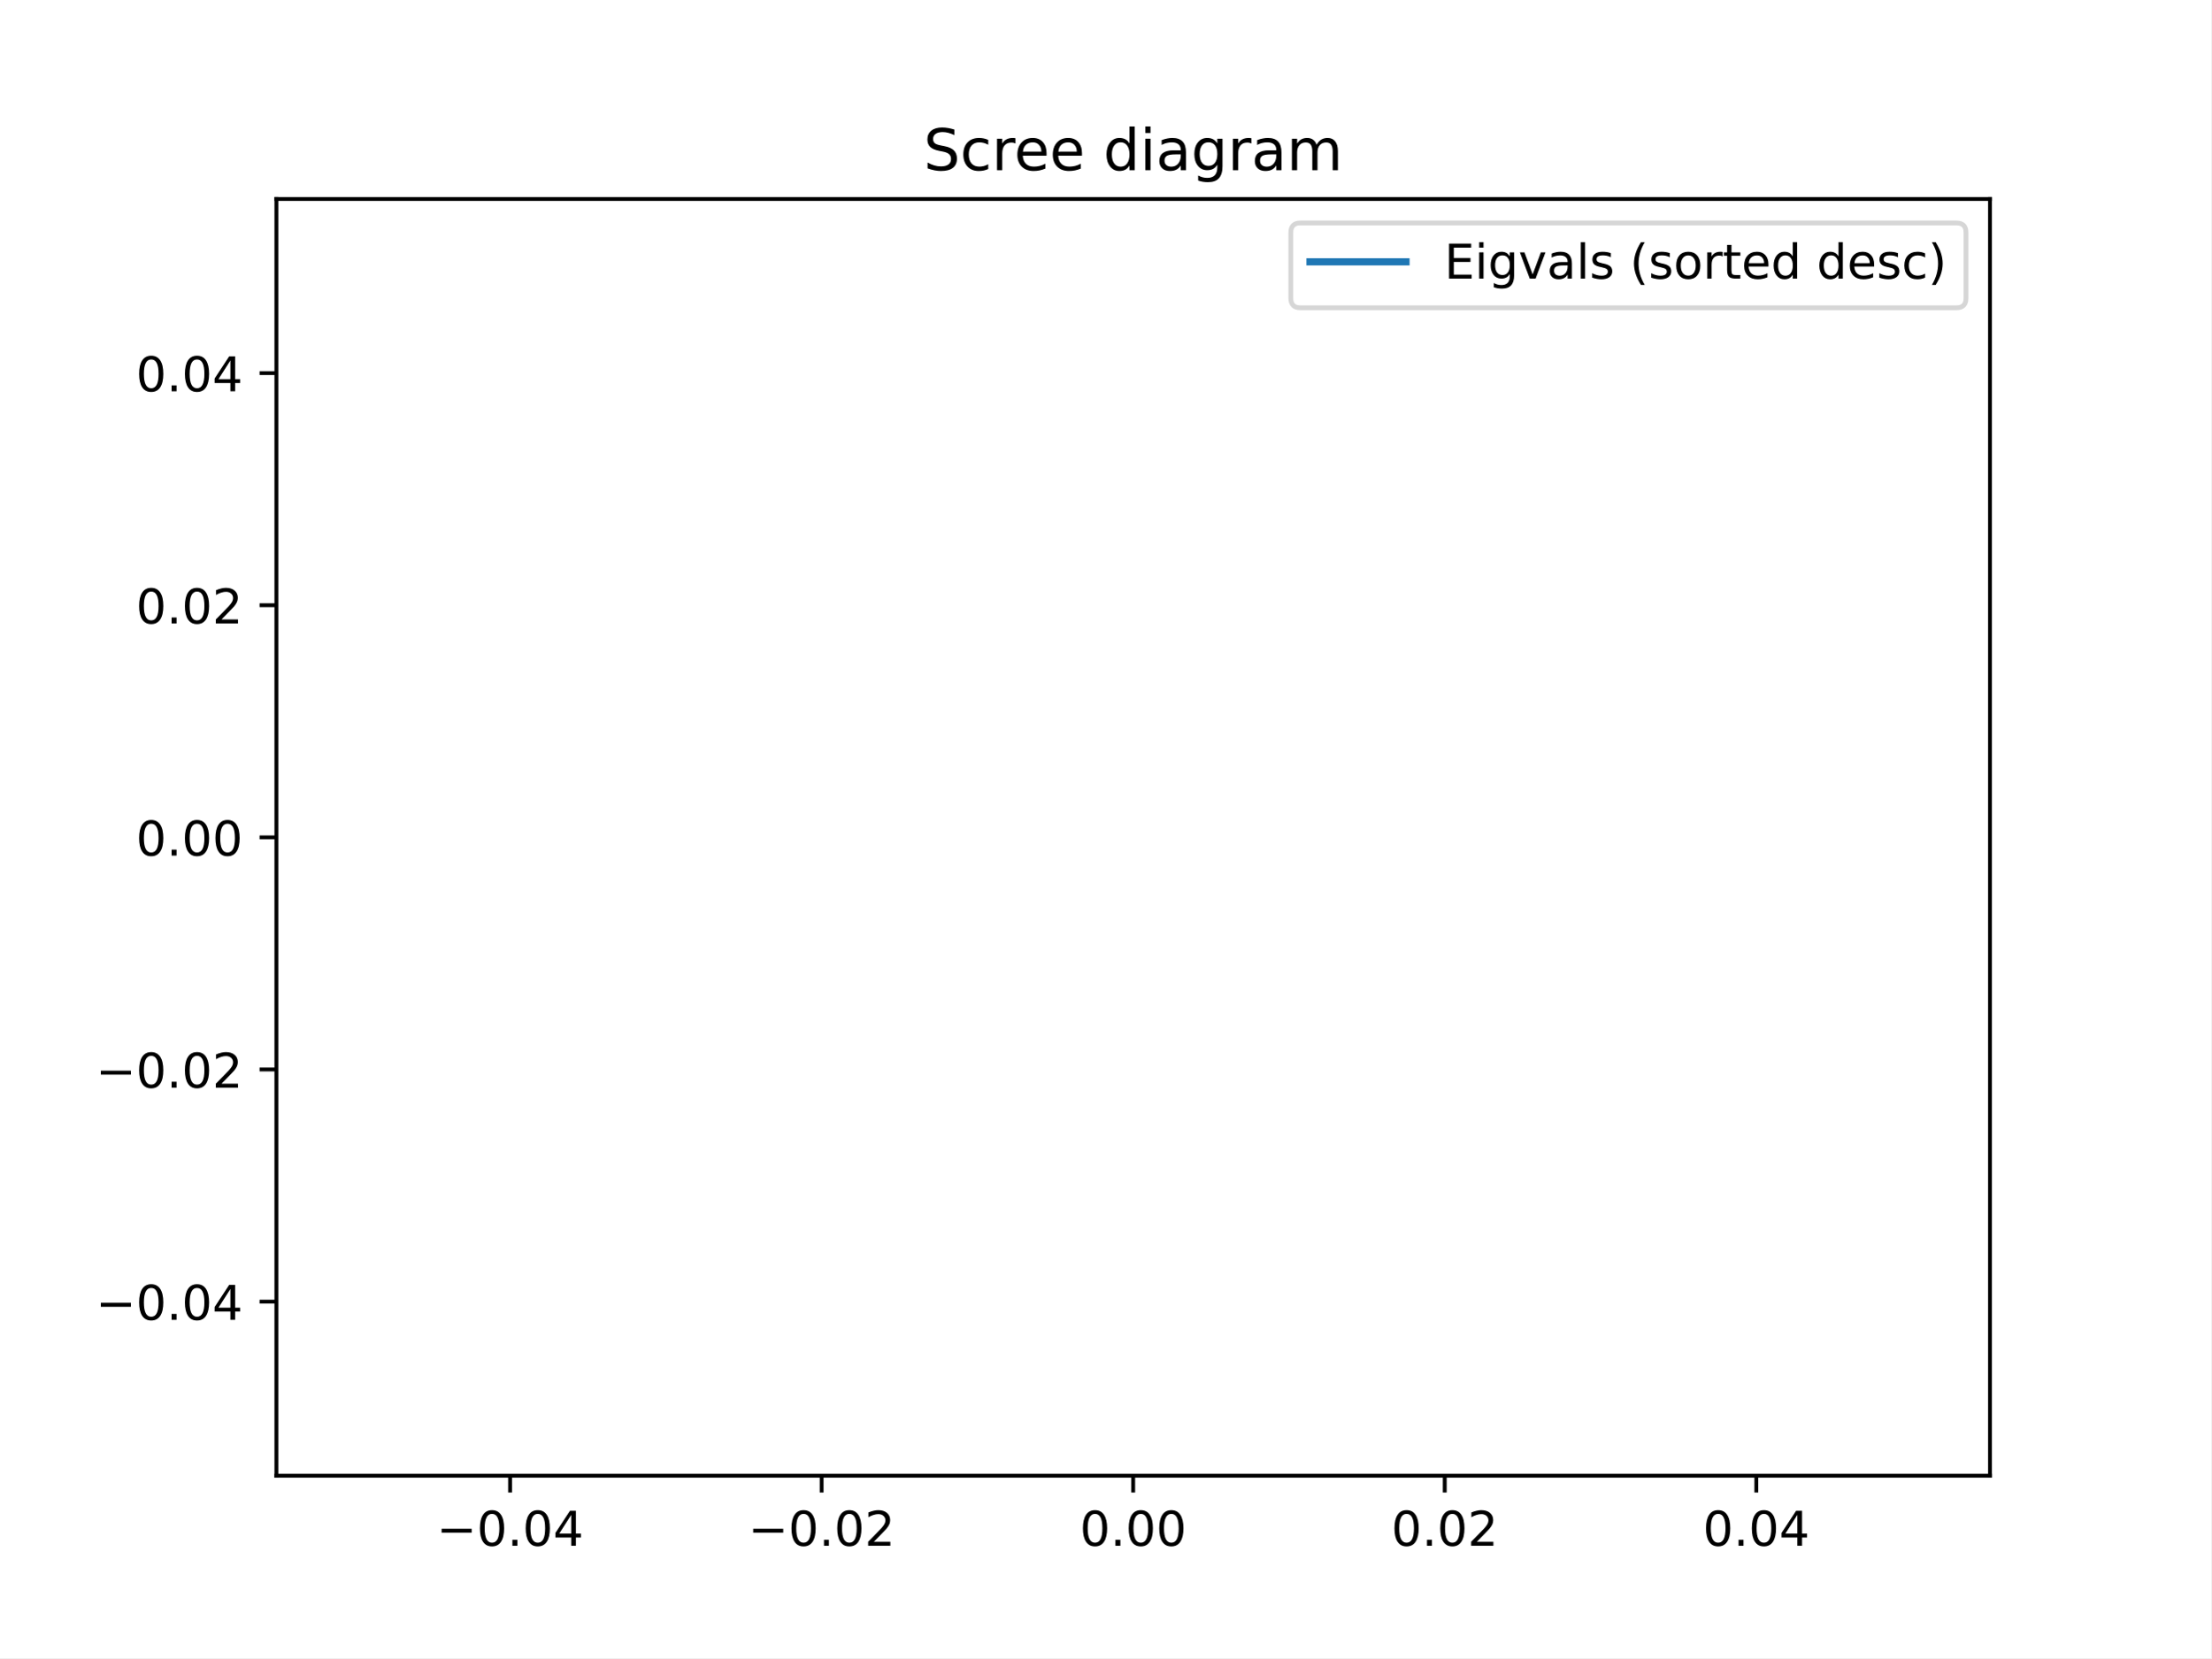
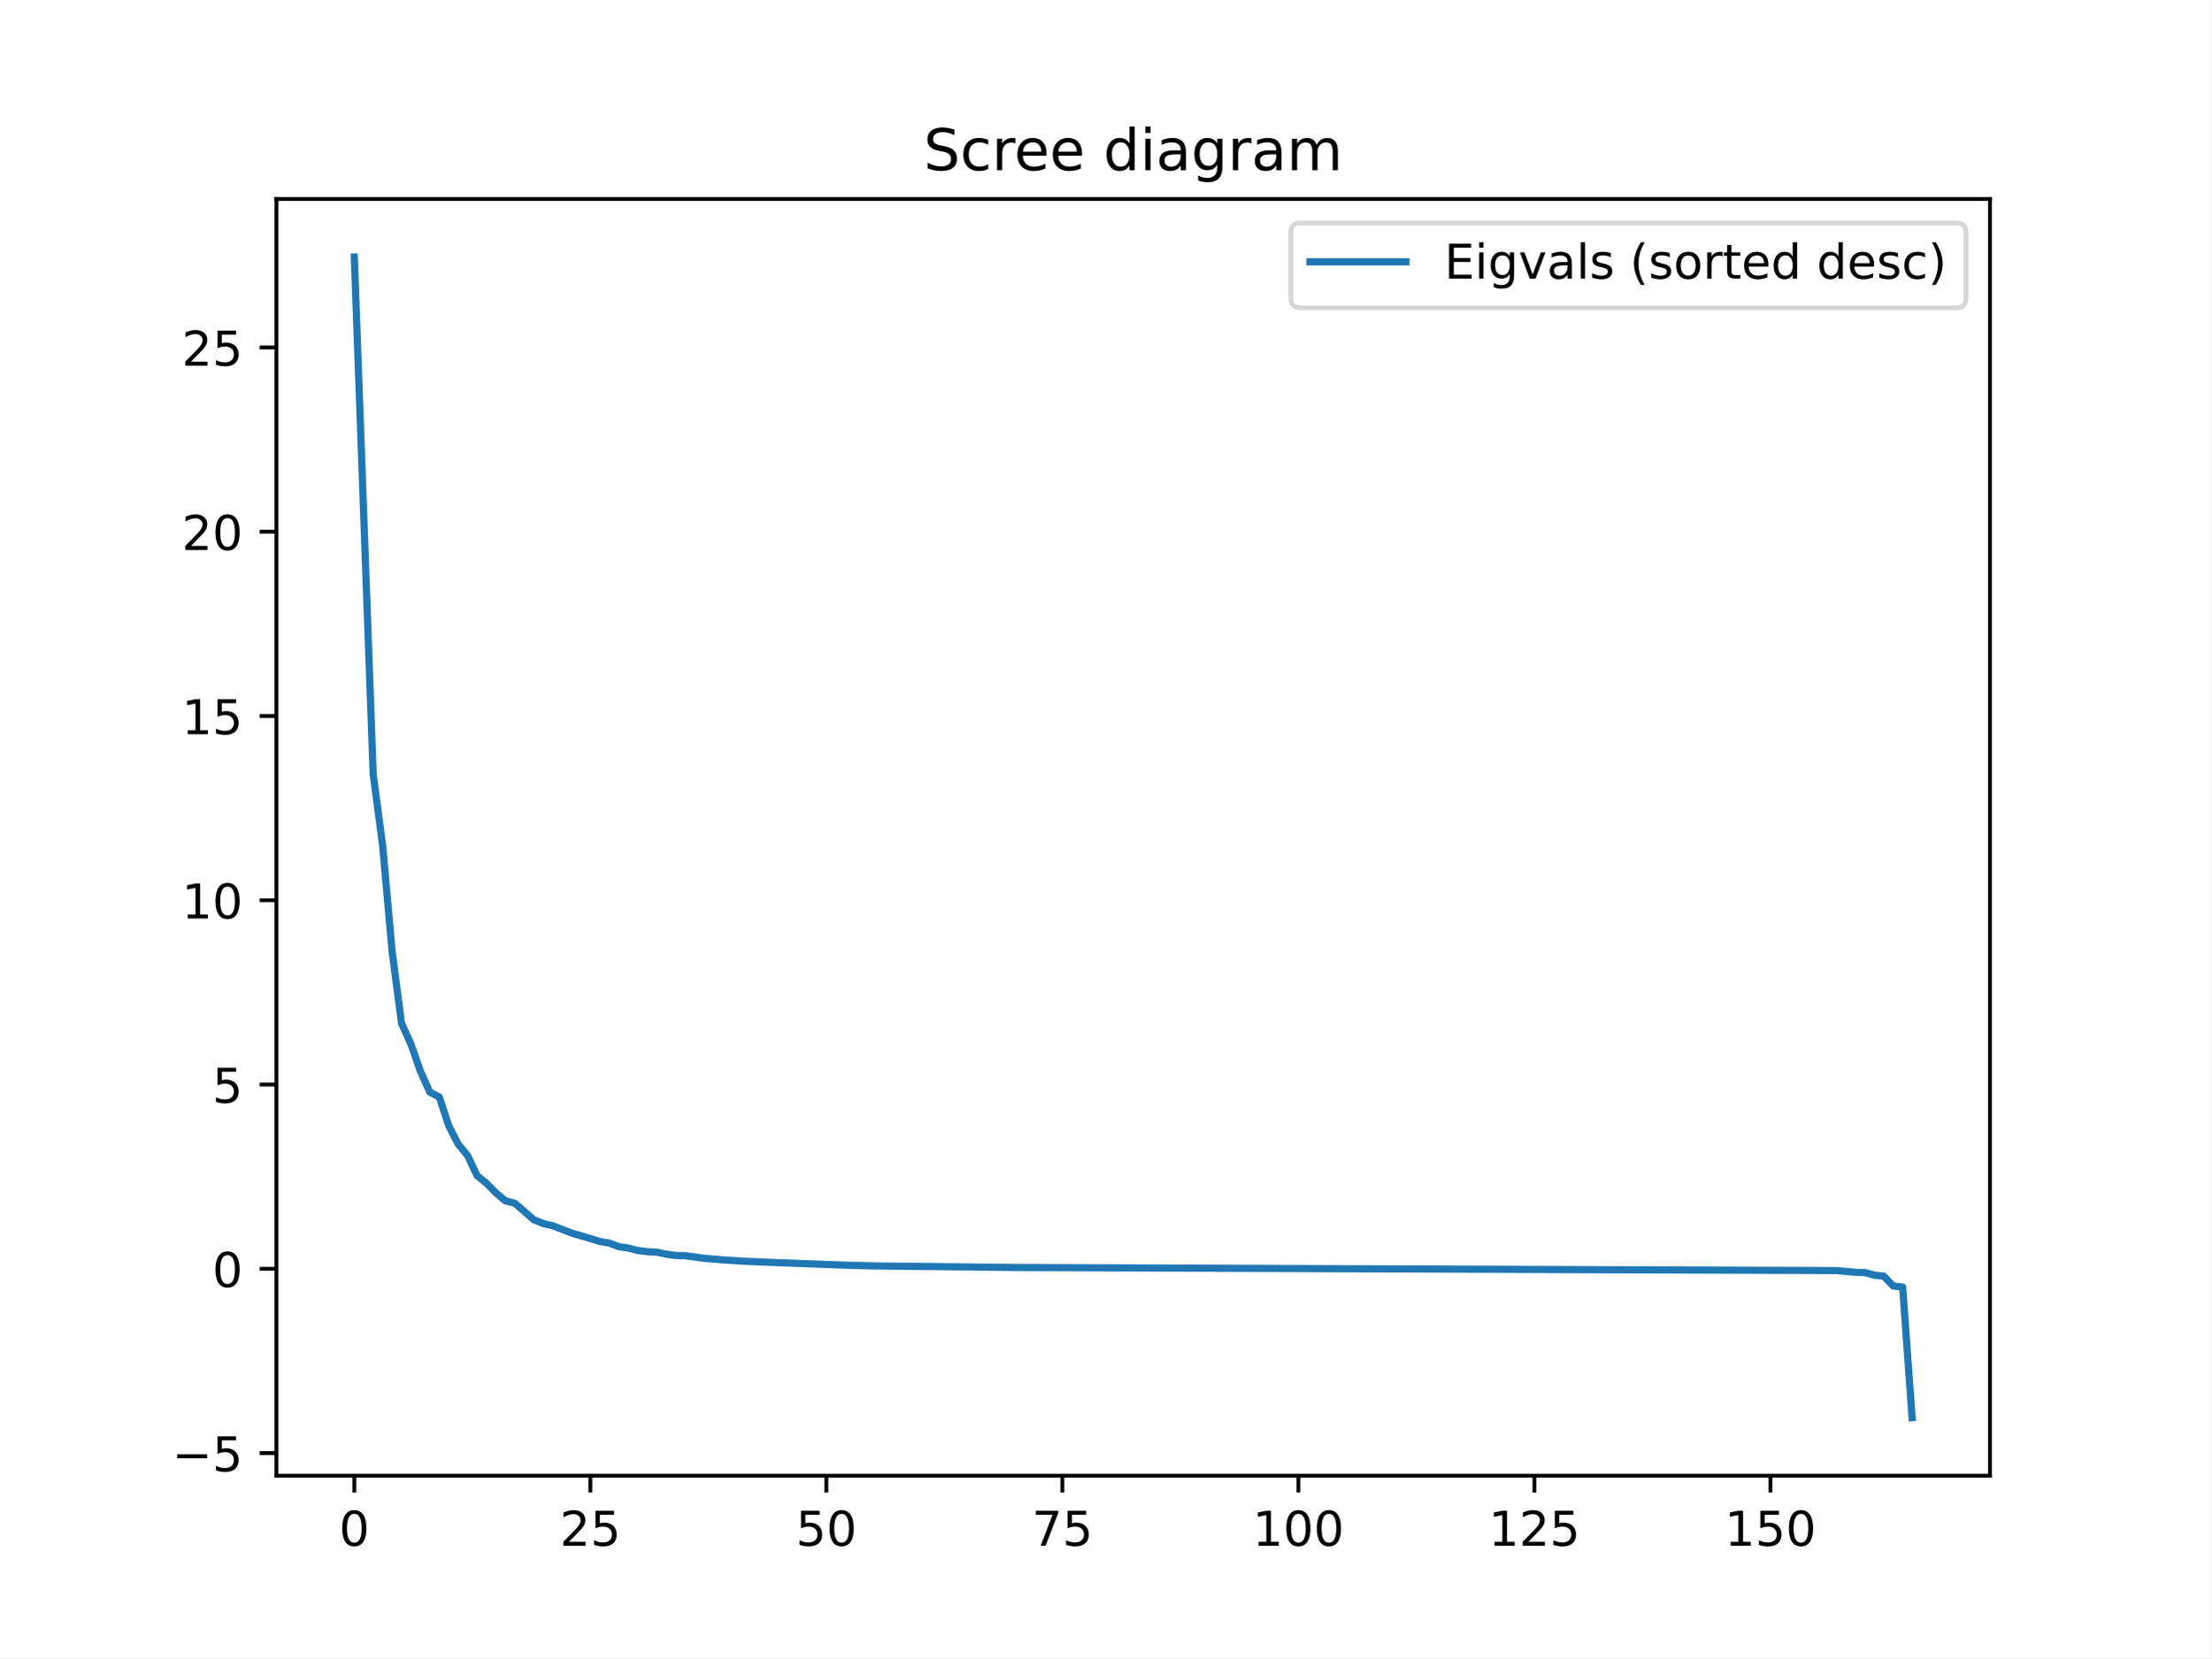
<svg xmlns="http://www.w3.org/2000/svg" xmlns:xlink="http://www.w3.org/1999/xlink" width="460.8pt" height="345.6pt" viewBox="0 0 460.8 345.6" version="1.1">
  <defs>
    <style type="text/css">*{stroke-linejoin: round; stroke-linecap: butt}</style>
  </defs>
  <g id="figure_1">
    <g id="patch_1">
      <path d="M 0 345.6  L 460.8 345.6  L 460.8 0  L 0 0  z " style="fill: #ffffff" />
    </g>
    <g id="axes_1">
      <g id="patch_2">
        <path d="M 57.6 307.584  L 414.72 307.584  L 414.72 41.472  L 57.6 41.472  z " style="fill: #ffffff" />
      </g>
      <g id="matplotlib.axis_1">
        <g id="xtick_1">
          <g id="line2d_1">
            <defs>
-               <path id="m6dff2f185b" d="M 0 0  L 0 3.5  " style="stroke: #000000; stroke-width: 0.8" />
+               <path id="mc64f9cef20" d="M 0 0  L 0 3.5  " style="stroke: #000000; stroke-width: 0.8" />
            </defs>
            <g>
-               <use xlink:href="#m6dff2f185b" x="106.298" y="307.584" style="stroke: #000000; stroke-width: 0.8" />
+               <use xlink:href="#mc64f9cef20" x="73.833" y="307.584" style="stroke: #000000; stroke-width: 0.8" />
            </g>
          </g>
          <g id="text_1">
-             <g transform="translate(90.97553 322.1824) scale(0.1 -0.1)">
-               <defs>
-                 <path id="DejaVuSans-2212" d="M 678 2272  L 4684 2272  L 4684 1741  L 678 1741  L 678 2272  z " transform="scale(0.015625)" />
+             <g transform="translate(70.65148 322.1824) scale(0.1 -0.1)">
+               <defs>
                <path id="DejaVuSans-30" d="M 2034 4250  Q 1547 4250 1301 3770  Q 1056 3291 1056 2328  Q 1056 1369 1301 889  Q 1547 409 2034 409  Q 2525 409 2770 889  Q 3016 1369 3016 2328  Q 3016 3291 2770 3770  Q 2525 4250 2034 4250  z M 2034 4750  Q 2819 4750 3233 4129  Q 3647 3509 3647 2328  Q 3647 1150 3233 529  Q 2819 -91 2034 -91  Q 1250 -91 836 529  Q 422 1150 422 2328  Q 422 3509 836 4129  Q 1250 4750 2034 4750  z " transform="scale(0.015625)" />
-                 <path id="DejaVuSans-2e" d="M 684 794  L 1344 794  L 1344 0  L 684 0  L 684 794  z " transform="scale(0.015625)" />
-                 <path id="DejaVuSans-34" d="M 2419 4116  L 825 1625  L 2419 1625  L 2419 4116  z M 2253 4666  L 3047 4666  L 3047 1625  L 3713 1625  L 3713 1100  L 3047 1100  L 3047 0  L 2419 0  L 2419 1100  L 313 1100  L 313 1709  L 2253 4666  z " transform="scale(0.015625)" />
-               </defs>
-               <use xlink:href="#DejaVuSans-2212" />
-               <use xlink:href="#DejaVuSans-30" transform="translate(83.78906 0)" />
-               <use xlink:href="#DejaVuSans-2e" transform="translate(147.4121 0)" />
-               <use xlink:href="#DejaVuSans-30" transform="translate(179.1992 0)" />
-               <use xlink:href="#DejaVuSans-34" transform="translate(242.8223 0)" />
+               </defs>
+               <use xlink:href="#DejaVuSans-30" />
            </g>
          </g>
        </g>
        <g id="xtick_2">
          <g id="line2d_2">
            <g>
-               <use xlink:href="#m6dff2f185b" x="171.229" y="307.584" style="stroke: #000000; stroke-width: 0.8" />
+               <use xlink:href="#mc64f9cef20" x="123.023" y="307.584" style="stroke: #000000; stroke-width: 0.8" />
            </g>
          </g>
          <g id="text_2">
-             <g transform="translate(155.9064 322.1824) scale(0.1 -0.1)">
+             <g transform="translate(116.6603 322.1824) scale(0.1 -0.1)">
              <defs>
                <path id="DejaVuSans-32" d="M 1228 531  L 3431 531  L 3431 0  L 469 0  L 469 531  Q 828 903 1448 1529  Q 2069 2156 2228 2338  Q 2531 2678 2651 2914  Q 2772 3150 2772 3378  Q 2772 3750 2511 3984  Q 2250 4219 1831 4219  Q 1534 4219 1204 4116  Q 875 4013 500 3803  L 500 4441  Q 881 4594 1212 4672  Q 1544 4750 1819 4750  Q 2544 4750 2975 4387  Q 3406 4025 3406 3419  Q 3406 3131 3298 2873  Q 3191 2616 2906 2266  Q 2828 2175 2409 1742  Q 1991 1309 1228 531  z " transform="scale(0.015625)" />
-               </defs>
-               <use xlink:href="#DejaVuSans-2212" />
-               <use xlink:href="#DejaVuSans-30" transform="translate(83.78906 0)" />
-               <use xlink:href="#DejaVuSans-2e" transform="translate(147.4121 0)" />
-               <use xlink:href="#DejaVuSans-30" transform="translate(179.1992 0)" />
-               <use xlink:href="#DejaVuSans-32" transform="translate(242.8223 0)" />
+                 <path id="DejaVuSans-35" d="M 691 4666  L 3169 4666  L 3169 4134  L 1269 4134  L 1269 2991  Q 1406 3038 1543 3061  Q 1681 3084 1819 3084  Q 2600 3084 3056 2656  Q 3513 2228 3513 1497  Q 3513 744 3044 326  Q 2575 -91 1722 -91  Q 1428 -91 1123 -41  Q 819 9 494 109  L 494 744  Q 775 591 1075 516  Q 1375 441 1709 441  Q 2250 441 2565 725  Q 2881 1009 2881 1497  Q 2881 1984 2565 2268  Q 2250 2553 1709 2553  Q 1456 2553 1204 2497  Q 953 2441 691 2322  L 691 4666  z " transform="scale(0.015625)" />
+               </defs>
+               <use xlink:href="#DejaVuSans-32" />
+               <use xlink:href="#DejaVuSans-35" transform="translate(63.62305 0)" />
            </g>
          </g>
        </g>
        <g id="xtick_3">
          <g id="line2d_3">
            <g>
-               <use xlink:href="#m6dff2f185b" x="236.16" y="307.584" style="stroke: #000000; stroke-width: 0.8" />
+               <use xlink:href="#mc64f9cef20" x="172.213" y="307.584" style="stroke: #000000; stroke-width: 0.8" />
            </g>
          </g>
          <g id="text_3">
-             <g transform="translate(225.0272 322.1824) scale(0.1 -0.1)">
-               <use xlink:href="#DejaVuSans-30" />
-               <use xlink:href="#DejaVuSans-2e" transform="translate(63.62305 0)" />
-               <use xlink:href="#DejaVuSans-30" transform="translate(95.41016 0)" />
-               <use xlink:href="#DejaVuSans-30" transform="translate(159.0332 0)" />
+             <g transform="translate(165.8504 322.1824) scale(0.1 -0.1)">
+               <use xlink:href="#DejaVuSans-35" />
+               <use xlink:href="#DejaVuSans-30" transform="translate(63.62305 0)" />
            </g>
          </g>
        </g>
        <g id="xtick_4">
          <g id="line2d_4">
            <g>
-               <use xlink:href="#m6dff2f185b" x="301.091" y="307.584" style="stroke: #000000; stroke-width: 0.8" />
+               <use xlink:href="#mc64f9cef20" x="221.403" y="307.584" style="stroke: #000000; stroke-width: 0.8" />
            </g>
          </g>
          <g id="text_4">
-             <g transform="translate(289.9581 322.1824) scale(0.1 -0.1)">
-               <use xlink:href="#DejaVuSans-30" />
-               <use xlink:href="#DejaVuSans-2e" transform="translate(63.62305 0)" />
-               <use xlink:href="#DejaVuSans-30" transform="translate(95.41016 0)" />
-               <use xlink:href="#DejaVuSans-32" transform="translate(159.0332 0)" />
+             <g transform="translate(215.0405 322.1824) scale(0.1 -0.1)">
+               <defs>
+                 <path id="DejaVuSans-37" d="M 525 4666  L 3525 4666  L 3525 4397  L 1831 0  L 1172 0  L 2766 4134  L 525 4134  L 525 4666  z " transform="scale(0.015625)" />
+               </defs>
+               <use xlink:href="#DejaVuSans-37" />
+               <use xlink:href="#DejaVuSans-35" transform="translate(63.62305 0)" />
            </g>
          </g>
        </g>
        <g id="xtick_5">
          <g id="line2d_5">
            <g>
-               <use xlink:href="#m6dff2f185b" x="366.022" y="307.584" style="stroke: #000000; stroke-width: 0.8" />
+               <use xlink:href="#mc64f9cef20" x="270.593" y="307.584" style="stroke: #000000; stroke-width: 0.8" />
            </g>
          </g>
          <g id="text_5">
-             <g transform="translate(354.889 322.1824) scale(0.1 -0.1)">
-               <use xlink:href="#DejaVuSans-30" />
-               <use xlink:href="#DejaVuSans-2e" transform="translate(63.62305 0)" />
-               <use xlink:href="#DejaVuSans-30" transform="translate(95.41016 0)" />
-               <use xlink:href="#DejaVuSans-34" transform="translate(159.0332 0)" />
+             <g transform="translate(261.0493 322.1824) scale(0.1 -0.1)">
+               <defs>
+                 <path id="DejaVuSans-31" d="M 794 531  L 1825 531  L 1825 4091  L 703 3866  L 703 4441  L 1819 4666  L 2450 4666  L 2450 531  L 3481 531  L 3481 0  L 794 0  L 794 531  z " transform="scale(0.015625)" />
+               </defs>
+               <use xlink:href="#DejaVuSans-31" />
+               <use xlink:href="#DejaVuSans-30" transform="translate(63.62305 0)" />
+               <use xlink:href="#DejaVuSans-30" transform="translate(127.2461 0)" />
+             </g>
+           </g>
+         </g>
+         <g id="xtick_6">
+           <g id="line2d_6">
+             <g>
+               <use xlink:href="#mc64f9cef20" x="319.783" y="307.584" style="stroke: #000000; stroke-width: 0.8" />
+             </g>
+           </g>
+           <g id="text_6">
+             <g transform="translate(310.2394 322.1824) scale(0.1 -0.1)">
+               <use xlink:href="#DejaVuSans-31" />
+               <use xlink:href="#DejaVuSans-32" transform="translate(63.62305 0)" />
+               <use xlink:href="#DejaVuSans-35" transform="translate(127.2461 0)" />
+             </g>
+           </g>
+         </g>
+         <g id="xtick_7">
+           <g id="line2d_7">
+             <g>
+               <use xlink:href="#mc64f9cef20" x="368.973" y="307.584" style="stroke: #000000; stroke-width: 0.8" />
+             </g>
+           </g>
+           <g id="text_7">
+             <g transform="translate(359.4295 322.1824) scale(0.1 -0.1)">
+               <use xlink:href="#DejaVuSans-31" />
+               <use xlink:href="#DejaVuSans-35" transform="translate(63.62305 0)" />
+               <use xlink:href="#DejaVuSans-30" transform="translate(127.2461 0)" />
            </g>
          </g>
        </g>
      </g>
      <g id="matplotlib.axis_2">
        <g id="ytick_1">
-           <g id="line2d_6">
+           <g id="line2d_8">
            <defs>
-               <path id="m4337315a0d" d="M 0 0  L -3.5 0  " style="stroke: #000000; stroke-width: 0.8" />
+               <path id="me07d301b98" d="M 0 0  L -3.5 0  " style="stroke: #000000; stroke-width: 0.8" />
            </defs>
            <g>
-               <use xlink:href="#m4337315a0d" x="57.6" y="271.296" style="stroke: #000000; stroke-width: 0.8" />
-             </g>
-           </g>
-           <g id="text_6">
-             <g transform="translate(19.95469 275.0952) scale(0.1 -0.1)">
+               <use xlink:href="#me07d301b98" x="57.6" y="302.874" style="stroke: #000000; stroke-width: 0.8" />
+             </g>
+           </g>
+           <g id="text_8">
+             <g transform="translate(35.85781 306.6732) scale(0.1 -0.1)">
+               <defs>
+                 <path id="DejaVuSans-2212" d="M 678 2272  L 4684 2272  L 4684 1741  L 678 1741  L 678 2272  z " transform="scale(0.015625)" />
+               </defs>
              <use xlink:href="#DejaVuSans-2212" />
-               <use xlink:href="#DejaVuSans-30" transform="translate(83.78906 0)" />
-               <use xlink:href="#DejaVuSans-2e" transform="translate(147.4121 0)" />
-               <use xlink:href="#DejaVuSans-30" transform="translate(179.1992 0)" />
-               <use xlink:href="#DejaVuSans-34" transform="translate(242.8223 0)" />
+               <use xlink:href="#DejaVuSans-35" transform="translate(83.78906 0)" />
            </g>
          </g>
        </g>
        <g id="ytick_2">
-           <g id="line2d_7">
-             <g>
-               <use xlink:href="#m4337315a0d" x="57.6" y="222.912" style="stroke: #000000; stroke-width: 0.8" />
-             </g>
-           </g>
-           <g id="text_7">
-             <g transform="translate(19.95469 226.7112) scale(0.1 -0.1)">
-               <use xlink:href="#DejaVuSans-2212" />
-               <use xlink:href="#DejaVuSans-30" transform="translate(83.78906 0)" />
-               <use xlink:href="#DejaVuSans-2e" transform="translate(147.4121 0)" />
-               <use xlink:href="#DejaVuSans-30" transform="translate(179.1992 0)" />
-               <use xlink:href="#DejaVuSans-32" transform="translate(242.8223 0)" />
+           <g id="line2d_9">
+             <g>
+               <use xlink:href="#me07d301b98" x="57.6" y="264.463" style="stroke: #000000; stroke-width: 0.8" />
+             </g>
+           </g>
+           <g id="text_9">
+             <g transform="translate(44.2375 268.2623) scale(0.1 -0.1)">
+               <use xlink:href="#DejaVuSans-30" />
            </g>
          </g>
        </g>
        <g id="ytick_3">
-           <g id="line2d_8">
-             <g>
-               <use xlink:href="#m4337315a0d" x="57.6" y="174.528" style="stroke: #000000; stroke-width: 0.8" />
-             </g>
-           </g>
-           <g id="text_8">
-             <g transform="translate(28.33438 178.3272) scale(0.1 -0.1)">
-               <use xlink:href="#DejaVuSans-30" />
-               <use xlink:href="#DejaVuSans-2e" transform="translate(63.62305 0)" />
-               <use xlink:href="#DejaVuSans-30" transform="translate(95.41016 0)" />
-               <use xlink:href="#DejaVuSans-30" transform="translate(159.0332 0)" />
+           <g id="line2d_10">
+             <g>
+               <use xlink:href="#me07d301b98" x="57.6" y="226.052" style="stroke: #000000; stroke-width: 0.8" />
+             </g>
+           </g>
+           <g id="text_10">
+             <g transform="translate(44.2375 229.8513) scale(0.1 -0.1)">
+               <use xlink:href="#DejaVuSans-35" />
            </g>
          </g>
        </g>
        <g id="ytick_4">
-           <g id="line2d_9">
-             <g>
-               <use xlink:href="#m4337315a0d" x="57.6" y="126.144" style="stroke: #000000; stroke-width: 0.8" />
-             </g>
-           </g>
-           <g id="text_9">
-             <g transform="translate(28.33438 129.9432) scale(0.1 -0.1)">
-               <use xlink:href="#DejaVuSans-30" />
-               <use xlink:href="#DejaVuSans-2e" transform="translate(63.62305 0)" />
-               <use xlink:href="#DejaVuSans-30" transform="translate(95.41016 0)" />
-               <use xlink:href="#DejaVuSans-32" transform="translate(159.0332 0)" />
+           <g id="line2d_11">
+             <g>
+               <use xlink:href="#me07d301b98" x="57.6" y="187.641" style="stroke: #000000; stroke-width: 0.8" />
+             </g>
+           </g>
+           <g id="text_11">
+             <g transform="translate(37.875 191.4404) scale(0.1 -0.1)">
+               <use xlink:href="#DejaVuSans-31" />
+               <use xlink:href="#DejaVuSans-30" transform="translate(63.62305 0)" />
            </g>
          </g>
        </g>
        <g id="ytick_5">
-           <g id="line2d_10">
-             <g>
-               <use xlink:href="#m4337315a0d" x="57.6" y="77.76" style="stroke: #000000; stroke-width: 0.8" />
-             </g>
-           </g>
-           <g id="text_10">
-             <g transform="translate(28.33438 81.55922) scale(0.1 -0.1)">
-               <use xlink:href="#DejaVuSans-30" />
-               <use xlink:href="#DejaVuSans-2e" transform="translate(63.62305 0)" />
-               <use xlink:href="#DejaVuSans-30" transform="translate(95.41016 0)" />
-               <use xlink:href="#DejaVuSans-34" transform="translate(159.0332 0)" />
-             </g>
-           </g>
-         </g>
-       </g>
-       <g id="line2d_11">
-         <path d="M 0 0  " clip-path="url(#p023be3607e)" style="fill: none; stroke: #1f77b4; stroke-width: 1.5; stroke-linecap: square" />
+           <g id="line2d_12">
+             <g>
+               <use xlink:href="#me07d301b98" x="57.6" y="149.23" style="stroke: #000000; stroke-width: 0.8" />
+             </g>
+           </g>
+           <g id="text_12">
+             <g transform="translate(37.875 153.0294) scale(0.1 -0.1)">
+               <use xlink:href="#DejaVuSans-31" />
+               <use xlink:href="#DejaVuSans-35" transform="translate(63.62305 0)" />
+             </g>
+           </g>
+         </g>
+         <g id="ytick_6">
+           <g id="line2d_13">
+             <g>
+               <use xlink:href="#me07d301b98" x="57.6" y="110.819" style="stroke: #000000; stroke-width: 0.8" />
+             </g>
+           </g>
+           <g id="text_13">
+             <g transform="translate(37.875 114.6185) scale(0.1 -0.1)">
+               <use xlink:href="#DejaVuSans-32" />
+               <use xlink:href="#DejaVuSans-30" transform="translate(63.62305 0)" />
+             </g>
+           </g>
+         </g>
+         <g id="ytick_7">
+           <g id="line2d_14">
+             <g>
+               <use xlink:href="#me07d301b98" x="57.6" y="72.408" style="stroke: #000000; stroke-width: 0.8" />
+             </g>
+           </g>
+           <g id="text_14">
+             <g transform="translate(37.875 76.20753) scale(0.1 -0.1)">
+               <use xlink:href="#DejaVuSans-32" />
+               <use xlink:href="#DejaVuSans-35" transform="translate(63.62305 0)" />
+             </g>
+           </g>
+         </g>
+       </g>
+       <g id="line2d_15">
+         <path d="M 73.833 53.568  L 77.768 161.343  L 79.736 176.218  L 81.703 198.21  L 83.671 213.289  L 85.638 217.625  L 87.606 223.265  L 89.574 227.638  L 91.541 228.641  L 93.509 234.619  L 95.476 238.472  L 97.444 240.85  L 99.412 245.033  L 101.379 246.631  L 103.347 248.631  L 105.314 250.292  L 107.282 250.788  L 111.217 254.217  L 113.185 255.038  L 115.152 255.469  L 119.088 256.995  L 123.023 258.153  L 124.99 258.768  L 126.958 259.09  L 128.926 259.842  L 130.893 260.129  L 132.861 260.642  L 134.828 260.894  L 136.796 260.982  L 138.764 261.392  L 140.731 261.679  L 142.699 261.727  L 146.634 262.259  L 150.569 262.596  L 154.504 262.856  L 162.375 263.187  L 170.245 263.479  L 176.148 263.699  L 182.051 263.861  L 199.759 264.056  L 211.565 264.19  L 382.746 264.828  L 386.682 265.189  L 388.649 265.242  L 390.617 265.794  L 392.584 265.992  L 394.552 268.042  L 396.52 268.272  L 398.487 295.488  L 398.487 295.488  " clip-path="url(#pf2dea128b5)" style="fill: none; stroke: #1f77b4; stroke-width: 1.5; stroke-linecap: square" />
      </g>
      <g id="patch_3">
        <path d="M 57.6 307.584  L 57.6 41.472  " style="fill: none; stroke: #000000; stroke-width: 0.8; stroke-linejoin: miter; stroke-linecap: square" />
      </g>
      <g id="patch_4">
        <path d="M 414.72 307.584  L 414.72 41.472  " style="fill: none; stroke: #000000; stroke-width: 0.8; stroke-linejoin: miter; stroke-linecap: square" />
      </g>
      <g id="patch_5">
        <path d="M 57.6 307.584  L 414.72 307.584  " style="fill: none; stroke: #000000; stroke-width: 0.8; stroke-linejoin: miter; stroke-linecap: square" />
      </g>
      <g id="patch_6">
        <path d="M 57.6 41.472  L 414.72 41.472  " style="fill: none; stroke: #000000; stroke-width: 0.8; stroke-linejoin: miter; stroke-linecap: square" />
      </g>
-       <g id="text_11">
+       <g id="text_15">
        <g transform="translate(192.48 35.472) scale(0.12 -0.12)">
          <defs>
            <path id="DejaVuSans-53" d="M 3425 4513  L 3425 3897  Q 3066 4069 2747 4153  Q 2428 4238 2131 4238  Q 1616 4238 1336 4038  Q 1056 3838 1056 3469  Q 1056 3159 1242 3001  Q 1428 2844 1947 2747  L 2328 2669  Q 3034 2534 3370 2195  Q 3706 1856 3706 1288  Q 3706 609 3251 259  Q 2797 -91 1919 -91  Q 1588 -91 1214 -16  Q 841 59 441 206  L 441 856  Q 825 641 1194 531  Q 1563 422 1919 422  Q 2459 422 2753 634  Q 3047 847 3047 1241  Q 3047 1584 2836 1778  Q 2625 1972 2144 2069  L 1759 2144  Q 1053 2284 737 2584  Q 422 2884 422 3419  Q 422 4038 858 4394  Q 1294 4750 2059 4750  Q 2388 4750 2728 4690  Q 3069 4631 3425 4513  z " transform="scale(0.015625)" />
            <path id="DejaVuSans-63" d="M 3122 3366  L 3122 2828  Q 2878 2963 2633 3030  Q 2388 3097 2138 3097  Q 1578 3097 1268 2742  Q 959 2388 959 1747  Q 959 1106 1268 751  Q 1578 397 2138 397  Q 2388 397 2633 464  Q 2878 531 3122 666  L 3122 134  Q 2881 22 2623 -34  Q 2366 -91 2075 -91  Q 1284 -91 818 406  Q 353 903 353 1747  Q 353 2603 823 3093  Q 1294 3584 2113 3584  Q 2378 3584 2631 3529  Q 2884 3475 3122 3366  z " transform="scale(0.015625)" />
            <path id="DejaVuSans-72" d="M 2631 2963  Q 2534 3019 2420 3045  Q 2306 3072 2169 3072  Q 1681 3072 1420 2755  Q 1159 2438 1159 1844  L 1159 0  L 581 0  L 581 3500  L 1159 3500  L 1159 2956  Q 1341 3275 1631 3429  Q 1922 3584 2338 3584  Q 2397 3584 2469 3576  Q 2541 3569 2628 3553  L 2631 2963  z " transform="scale(0.015625)" />
            <path id="DejaVuSans-65" d="M 3597 1894  L 3597 1613  L 953 1613  Q 991 1019 1311 708  Q 1631 397 2203 397  Q 2534 397 2845 478  Q 3156 559 3463 722  L 3463 178  Q 3153 47 2828 -22  Q 2503 -91 2169 -91  Q 1331 -91 842 396  Q 353 884 353 1716  Q 353 2575 817 3079  Q 1281 3584 2069 3584  Q 2775 3584 3186 3129  Q 3597 2675 3597 1894  z M 3022 2063  Q 3016 2534 2758 2815  Q 2500 3097 2075 3097  Q 1594 3097 1305 2825  Q 1016 2553 972 2059  L 3022 2063  z " transform="scale(0.015625)" />
            <path id="DejaVuSans-20" transform="scale(0.015625)" />
            <path id="DejaVuSans-64" d="M 2906 2969  L 2906 4863  L 3481 4863  L 3481 0  L 2906 0  L 2906 525  Q 2725 213 2448 61  Q 2172 -91 1784 -91  Q 1150 -91 751 415  Q 353 922 353 1747  Q 353 2572 751 3078  Q 1150 3584 1784 3584  Q 2172 3584 2448 3432  Q 2725 3281 2906 2969  z M 947 1747  Q 947 1113 1208 752  Q 1469 391 1925 391  Q 2381 391 2643 752  Q 2906 1113 2906 1747  Q 2906 2381 2643 2742  Q 2381 3103 1925 3103  Q 1469 3103 1208 2742  Q 947 2381 947 1747  z " transform="scale(0.015625)" />
            <path id="DejaVuSans-69" d="M 603 3500  L 1178 3500  L 1178 0  L 603 0  L 603 3500  z M 603 4863  L 1178 4863  L 1178 4134  L 603 4134  L 603 4863  z " transform="scale(0.015625)" />
            <path id="DejaVuSans-61" d="M 2194 1759  Q 1497 1759 1228 1600  Q 959 1441 959 1056  Q 959 750 1161 570  Q 1363 391 1709 391  Q 2188 391 2477 730  Q 2766 1069 2766 1631  L 2766 1759  L 2194 1759  z M 3341 1997  L 3341 0  L 2766 0  L 2766 531  Q 2569 213 2275 61  Q 1981 -91 1556 -91  Q 1019 -91 701 211  Q 384 513 384 1019  Q 384 1609 779 1909  Q 1175 2209 1959 2209  L 2766 2209  L 2766 2266  Q 2766 2663 2505 2880  Q 2244 3097 1772 3097  Q 1472 3097 1187 3025  Q 903 2953 641 2809  L 641 3341  Q 956 3463 1253 3523  Q 1550 3584 1831 3584  Q 2591 3584 2966 3190  Q 3341 2797 3341 1997  z " transform="scale(0.015625)" />
            <path id="DejaVuSans-67" d="M 2906 1791  Q 2906 2416 2648 2759  Q 2391 3103 1925 3103  Q 1463 3103 1205 2759  Q 947 2416 947 1791  Q 947 1169 1205 825  Q 1463 481 1925 481  Q 2391 481 2648 825  Q 2906 1169 2906 1791  z M 3481 434  Q 3481 -459 3084 -895  Q 2688 -1331 1869 -1331  Q 1566 -1331 1297 -1286  Q 1028 -1241 775 -1147  L 775 -588  Q 1028 -725 1275 -790  Q 1522 -856 1778 -856  Q 2344 -856 2625 -561  Q 2906 -266 2906 331  L 2906 616  Q 2728 306 2450 153  Q 2172 0 1784 0  Q 1141 0 747 490  Q 353 981 353 1791  Q 353 2603 747 3093  Q 1141 3584 1784 3584  Q 2172 3584 2450 3431  Q 2728 3278 2906 2969  L 2906 3500  L 3481 3500  L 3481 434  z " transform="scale(0.015625)" />
            <path id="DejaVuSans-6d" d="M 3328 2828  Q 3544 3216 3844 3400  Q 4144 3584 4550 3584  Q 5097 3584 5394 3201  Q 5691 2819 5691 2113  L 5691 0  L 5113 0  L 5113 2094  Q 5113 2597 4934 2840  Q 4756 3084 4391 3084  Q 3944 3084 3684 2787  Q 3425 2491 3425 1978  L 3425 0  L 2847 0  L 2847 2094  Q 2847 2600 2669 2842  Q 2491 3084 2119 3084  Q 1678 3084 1418 2786  Q 1159 2488 1159 1978  L 1159 0  L 581 0  L 581 3500  L 1159 3500  L 1159 2956  Q 1356 3278 1631 3431  Q 1906 3584 2284 3584  Q 2666 3584 2933 3390  Q 3200 3197 3328 2828  z " transform="scale(0.015625)" />
          </defs>
          <use xlink:href="#DejaVuSans-53" />
          <use xlink:href="#DejaVuSans-63" transform="translate(63.47656 0)" />
          <use xlink:href="#DejaVuSans-72" transform="translate(118.457 0)" />
          <use xlink:href="#DejaVuSans-65" transform="translate(157.3203 0)" />
          <use xlink:href="#DejaVuSans-65" transform="translate(218.8438 0)" />
          <use xlink:href="#DejaVuSans-20" transform="translate(280.3672 0)" />
          <use xlink:href="#DejaVuSans-64" transform="translate(312.1543 0)" />
          <use xlink:href="#DejaVuSans-69" transform="translate(375.6309 0)" />
          <use xlink:href="#DejaVuSans-61" transform="translate(403.4141 0)" />
          <use xlink:href="#DejaVuSans-67" transform="translate(464.6934 0)" />
          <use xlink:href="#DejaVuSans-72" transform="translate(528.1699 0)" />
          <use xlink:href="#DejaVuSans-61" transform="translate(569.2832 0)" />
          <use xlink:href="#DejaVuSans-6d" transform="translate(630.5625 0)" />
        </g>
      </g>
      <g id="legend_1">
        <g id="patch_7">
          <path d="M 271.011 64.15  L 407.72 64.15  Q 409.72 64.15 409.72 62.15  L 409.72 48.472  Q 409.72 46.472 407.72 46.472  L 271.011 46.472  Q 269.011 46.472 269.011 48.472  L 269.011 62.15  Q 269.011 64.15 271.011 64.15  z " style="fill: #ffffff; opacity: 0.8; stroke: #cccccc; stroke-linejoin: miter" />
        </g>
-         <g id="line2d_12">
+         <g id="line2d_16">
          <path d="M 273.011 54.57  L 283.011 54.57  L 293.011 54.57  " style="fill: none; stroke: #1f77b4; stroke-width: 1.5; stroke-linecap: square" />
        </g>
-         <g id="text_12">
+         <g id="text_16">
          <g transform="translate(301.0106 58.07044) scale(0.1 -0.1)">
            <defs>
              <path id="DejaVuSans-45" d="M 628 4666  L 3578 4666  L 3578 4134  L 1259 4134  L 1259 2753  L 3481 2753  L 3481 2222  L 1259 2222  L 1259 531  L 3634 531  L 3634 0  L 628 0  L 628 4666  z " transform="scale(0.015625)" />
              <path id="DejaVuSans-76" d="M 191 3500  L 800 3500  L 1894 563  L 2988 3500  L 3597 3500  L 2284 0  L 1503 0  L 191 3500  z " transform="scale(0.015625)" />
              <path id="DejaVuSans-6c" d="M 603 4863  L 1178 4863  L 1178 0  L 603 0  L 603 4863  z " transform="scale(0.015625)" />
              <path id="DejaVuSans-73" d="M 2834 3397  L 2834 2853  Q 2591 2978 2328 3040  Q 2066 3103 1784 3103  Q 1356 3103 1142 2972  Q 928 2841 928 2578  Q 928 2378 1081 2264  Q 1234 2150 1697 2047  L 1894 2003  Q 2506 1872 2764 1633  Q 3022 1394 3022 966  Q 3022 478 2636 193  Q 2250 -91 1575 -91  Q 1294 -91 989 -36  Q 684 19 347 128  L 347 722  Q 666 556 975 473  Q 1284 391 1588 391  Q 1994 391 2212 530  Q 2431 669 2431 922  Q 2431 1156 2273 1281  Q 2116 1406 1581 1522  L 1381 1569  Q 847 1681 609 1914  Q 372 2147 372 2553  Q 372 3047 722 3315  Q 1072 3584 1716 3584  Q 2034 3584 2315 3537  Q 2597 3491 2834 3397  z " transform="scale(0.015625)" />
              <path id="DejaVuSans-28" d="M 1984 4856  Q 1566 4138 1362 3434  Q 1159 2731 1159 2009  Q 1159 1288 1364 580  Q 1569 -128 1984 -844  L 1484 -844  Q 1016 -109 783 600  Q 550 1309 550 2009  Q 550 2706 781 3412  Q 1013 4119 1484 4856  L 1984 4856  z " transform="scale(0.015625)" />
              <path id="DejaVuSans-6f" d="M 1959 3097  Q 1497 3097 1228 2736  Q 959 2375 959 1747  Q 959 1119 1226 758  Q 1494 397 1959 397  Q 2419 397 2687 759  Q 2956 1122 2956 1747  Q 2956 2369 2687 2733  Q 2419 3097 1959 3097  z M 1959 3584  Q 2709 3584 3137 3096  Q 3566 2609 3566 1747  Q 3566 888 3137 398  Q 2709 -91 1959 -91  Q 1206 -91 779 398  Q 353 888 353 1747  Q 353 2609 779 3096  Q 1206 3584 1959 3584  z " transform="scale(0.015625)" />
              <path id="DejaVuSans-74" d="M 1172 4494  L 1172 3500  L 2356 3500  L 2356 3053  L 1172 3053  L 1172 1153  Q 1172 725 1289 603  Q 1406 481 1766 481  L 2356 481  L 2356 0  L 1766 0  Q 1100 0 847 248  Q 594 497 594 1153  L 594 3053  L 172 3053  L 172 3500  L 594 3500  L 594 4494  L 1172 4494  z " transform="scale(0.015625)" />
              <path id="DejaVuSans-29" d="M 513 4856  L 1013 4856  Q 1481 4119 1714 3412  Q 1947 2706 1947 2009  Q 1947 1309 1714 600  Q 1481 -109 1013 -844  L 513 -844  Q 928 -128 1133 580  Q 1338 1288 1338 2009  Q 1338 2731 1133 3434  Q 928 4138 513 4856  z " transform="scale(0.015625)" />
            </defs>
            <use xlink:href="#DejaVuSans-45" />
            <use xlink:href="#DejaVuSans-69" transform="translate(63.18359 0)" />
            <use xlink:href="#DejaVuSans-67" transform="translate(90.9668 0)" />
            <use xlink:href="#DejaVuSans-76" transform="translate(154.4434 0)" />
            <use xlink:href="#DejaVuSans-61" transform="translate(213.623 0)" />
            <use xlink:href="#DejaVuSans-6c" transform="translate(274.9023 0)" />
            <use xlink:href="#DejaVuSans-73" transform="translate(302.6855 0)" />
            <use xlink:href="#DejaVuSans-20" transform="translate(354.7852 0)" />
            <use xlink:href="#DejaVuSans-28" transform="translate(386.5723 0)" />
            <use xlink:href="#DejaVuSans-73" transform="translate(425.5859 0)" />
            <use xlink:href="#DejaVuSans-6f" transform="translate(477.6855 0)" />
            <use xlink:href="#DejaVuSans-72" transform="translate(538.8672 0)" />
            <use xlink:href="#DejaVuSans-74" transform="translate(579.9805 0)" />
            <use xlink:href="#DejaVuSans-65" transform="translate(619.1895 0)" />
            <use xlink:href="#DejaVuSans-64" transform="translate(680.7129 0)" />
            <use xlink:href="#DejaVuSans-20" transform="translate(744.1895 0)" />
            <use xlink:href="#DejaVuSans-64" transform="translate(775.9766 0)" />
            <use xlink:href="#DejaVuSans-65" transform="translate(839.4531 0)" />
            <use xlink:href="#DejaVuSans-73" transform="translate(900.9766 0)" />
            <use xlink:href="#DejaVuSans-63" transform="translate(953.0762 0)" />
            <use xlink:href="#DejaVuSans-29" transform="translate(1008.057 0)" />
          </g>
        </g>
      </g>
    </g>
  </g>
  <defs>
-     <clipPath id="p023be3607e">
+     <clipPath id="pf2dea128b5">
      <rect x="57.6" y="41.472" width="357.12" height="266.112" />
    </clipPath>
  </defs>
</svg>
